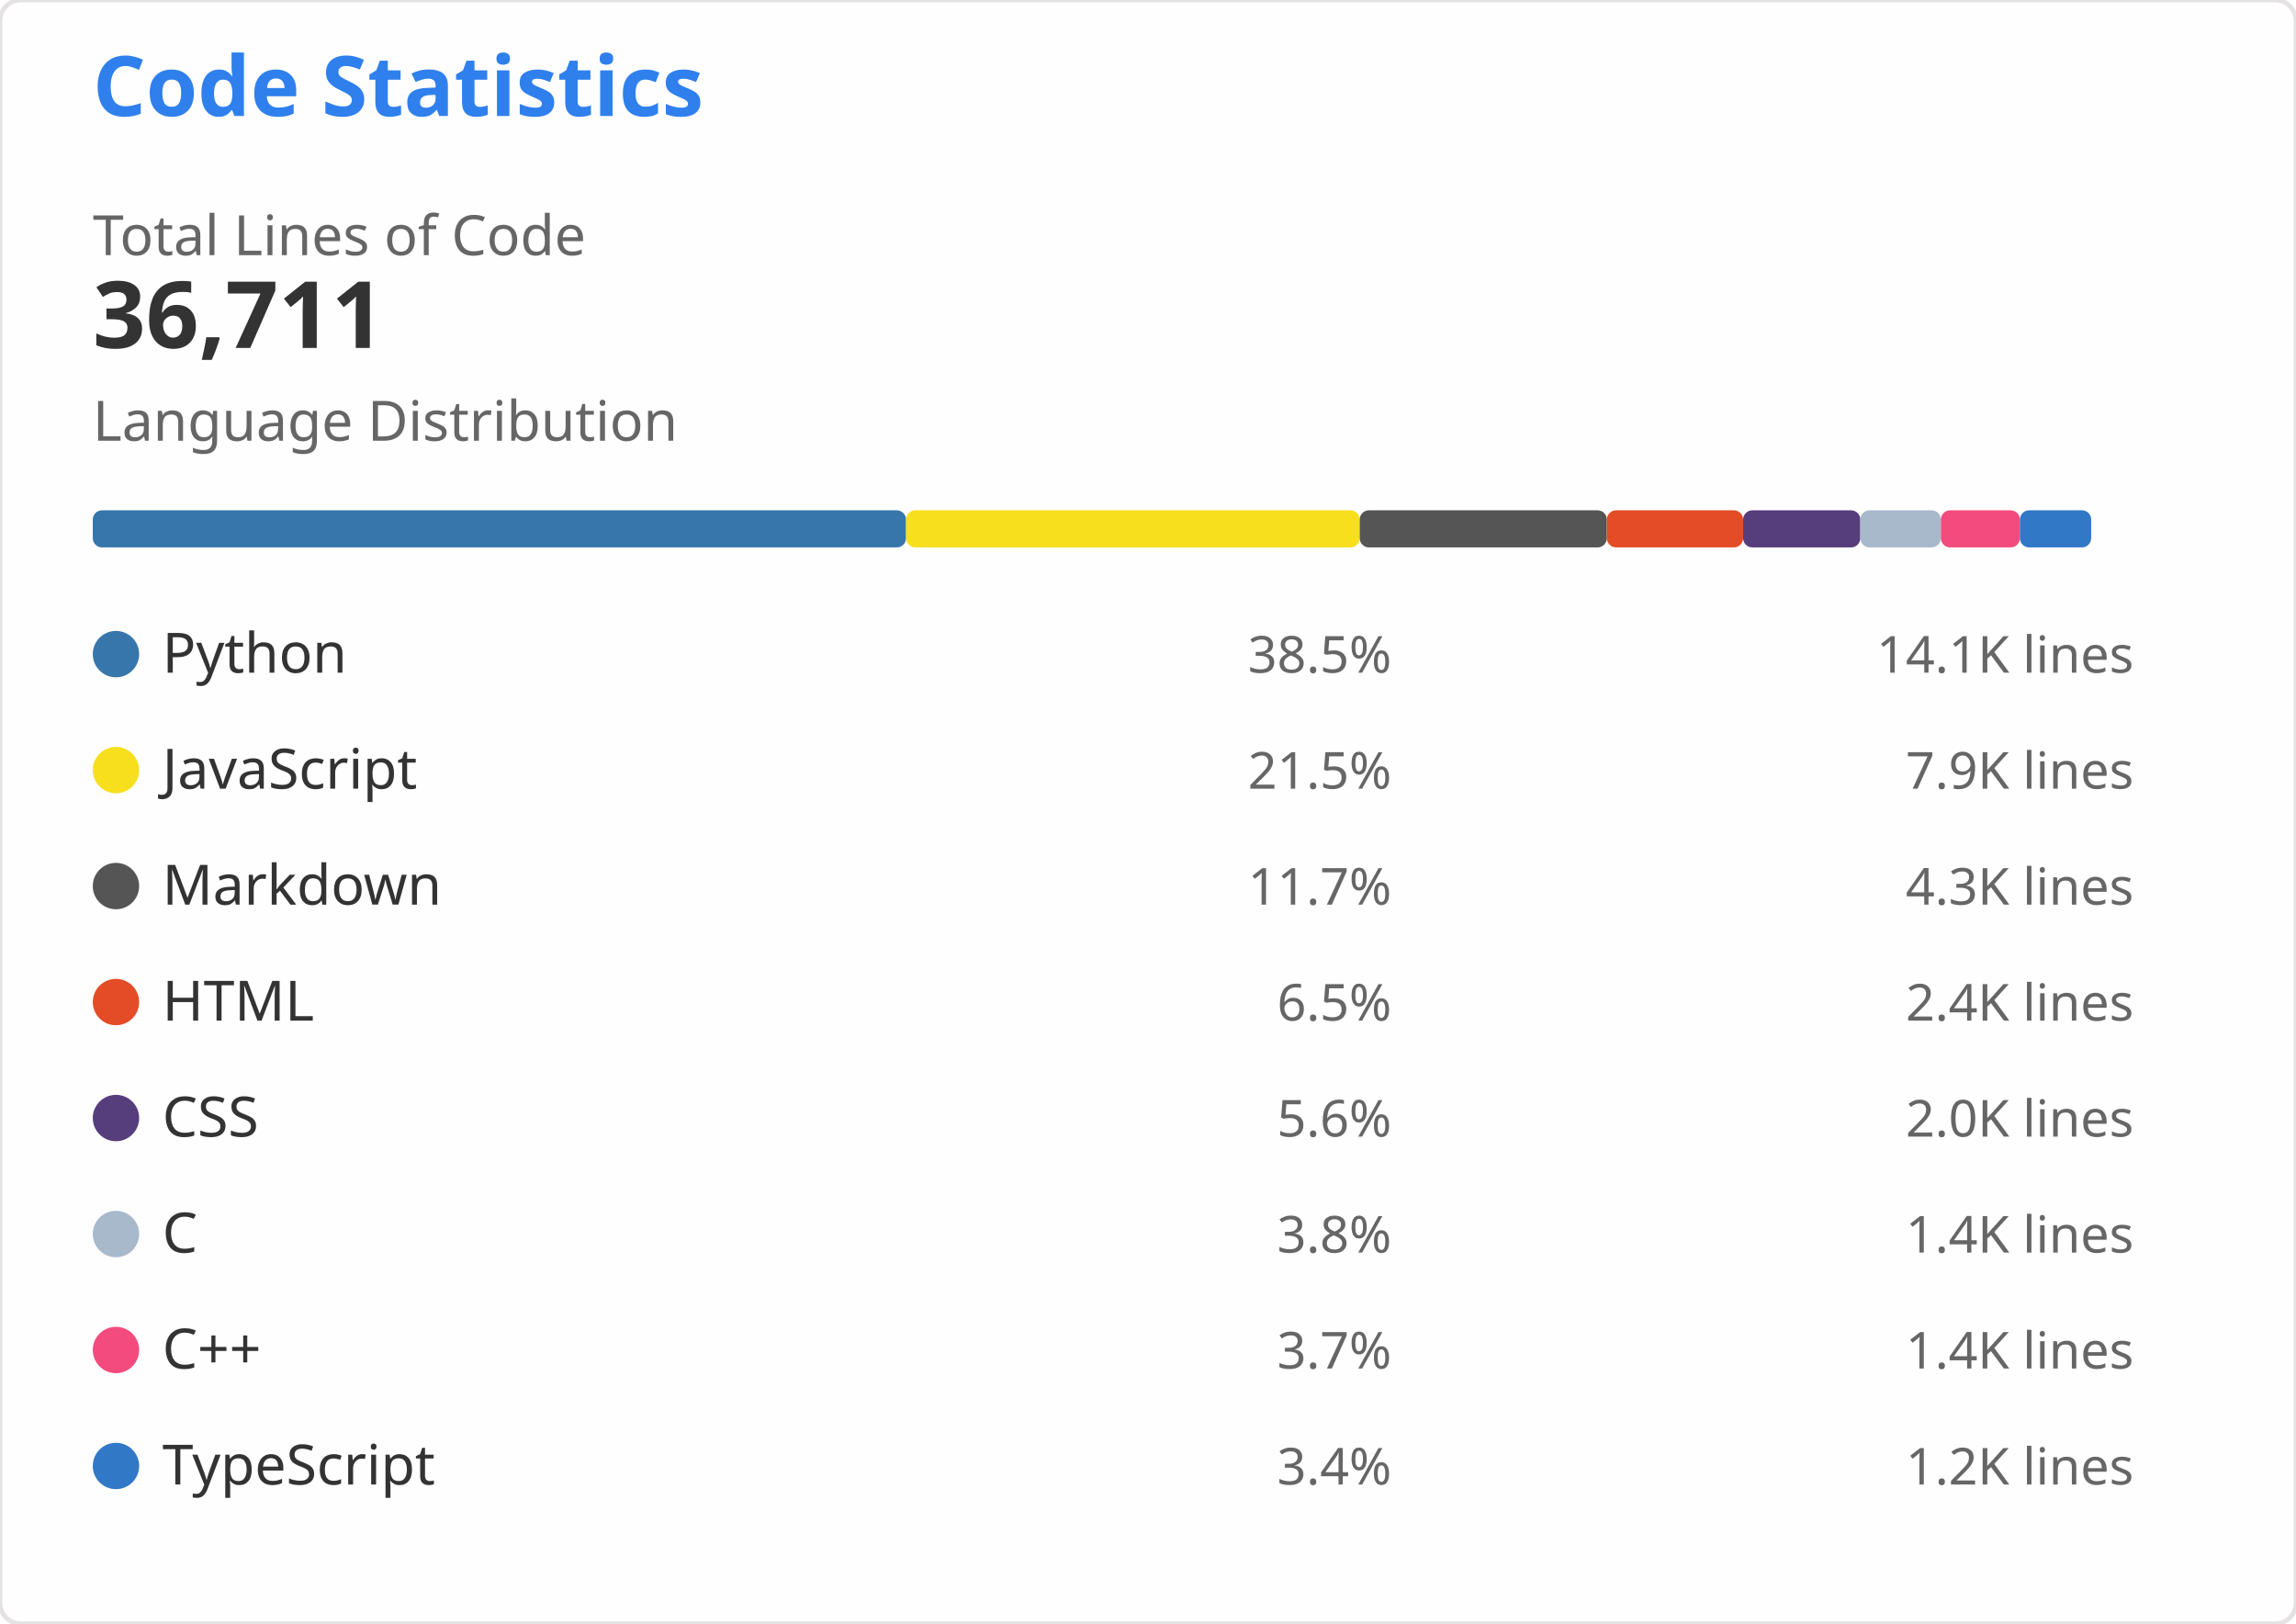
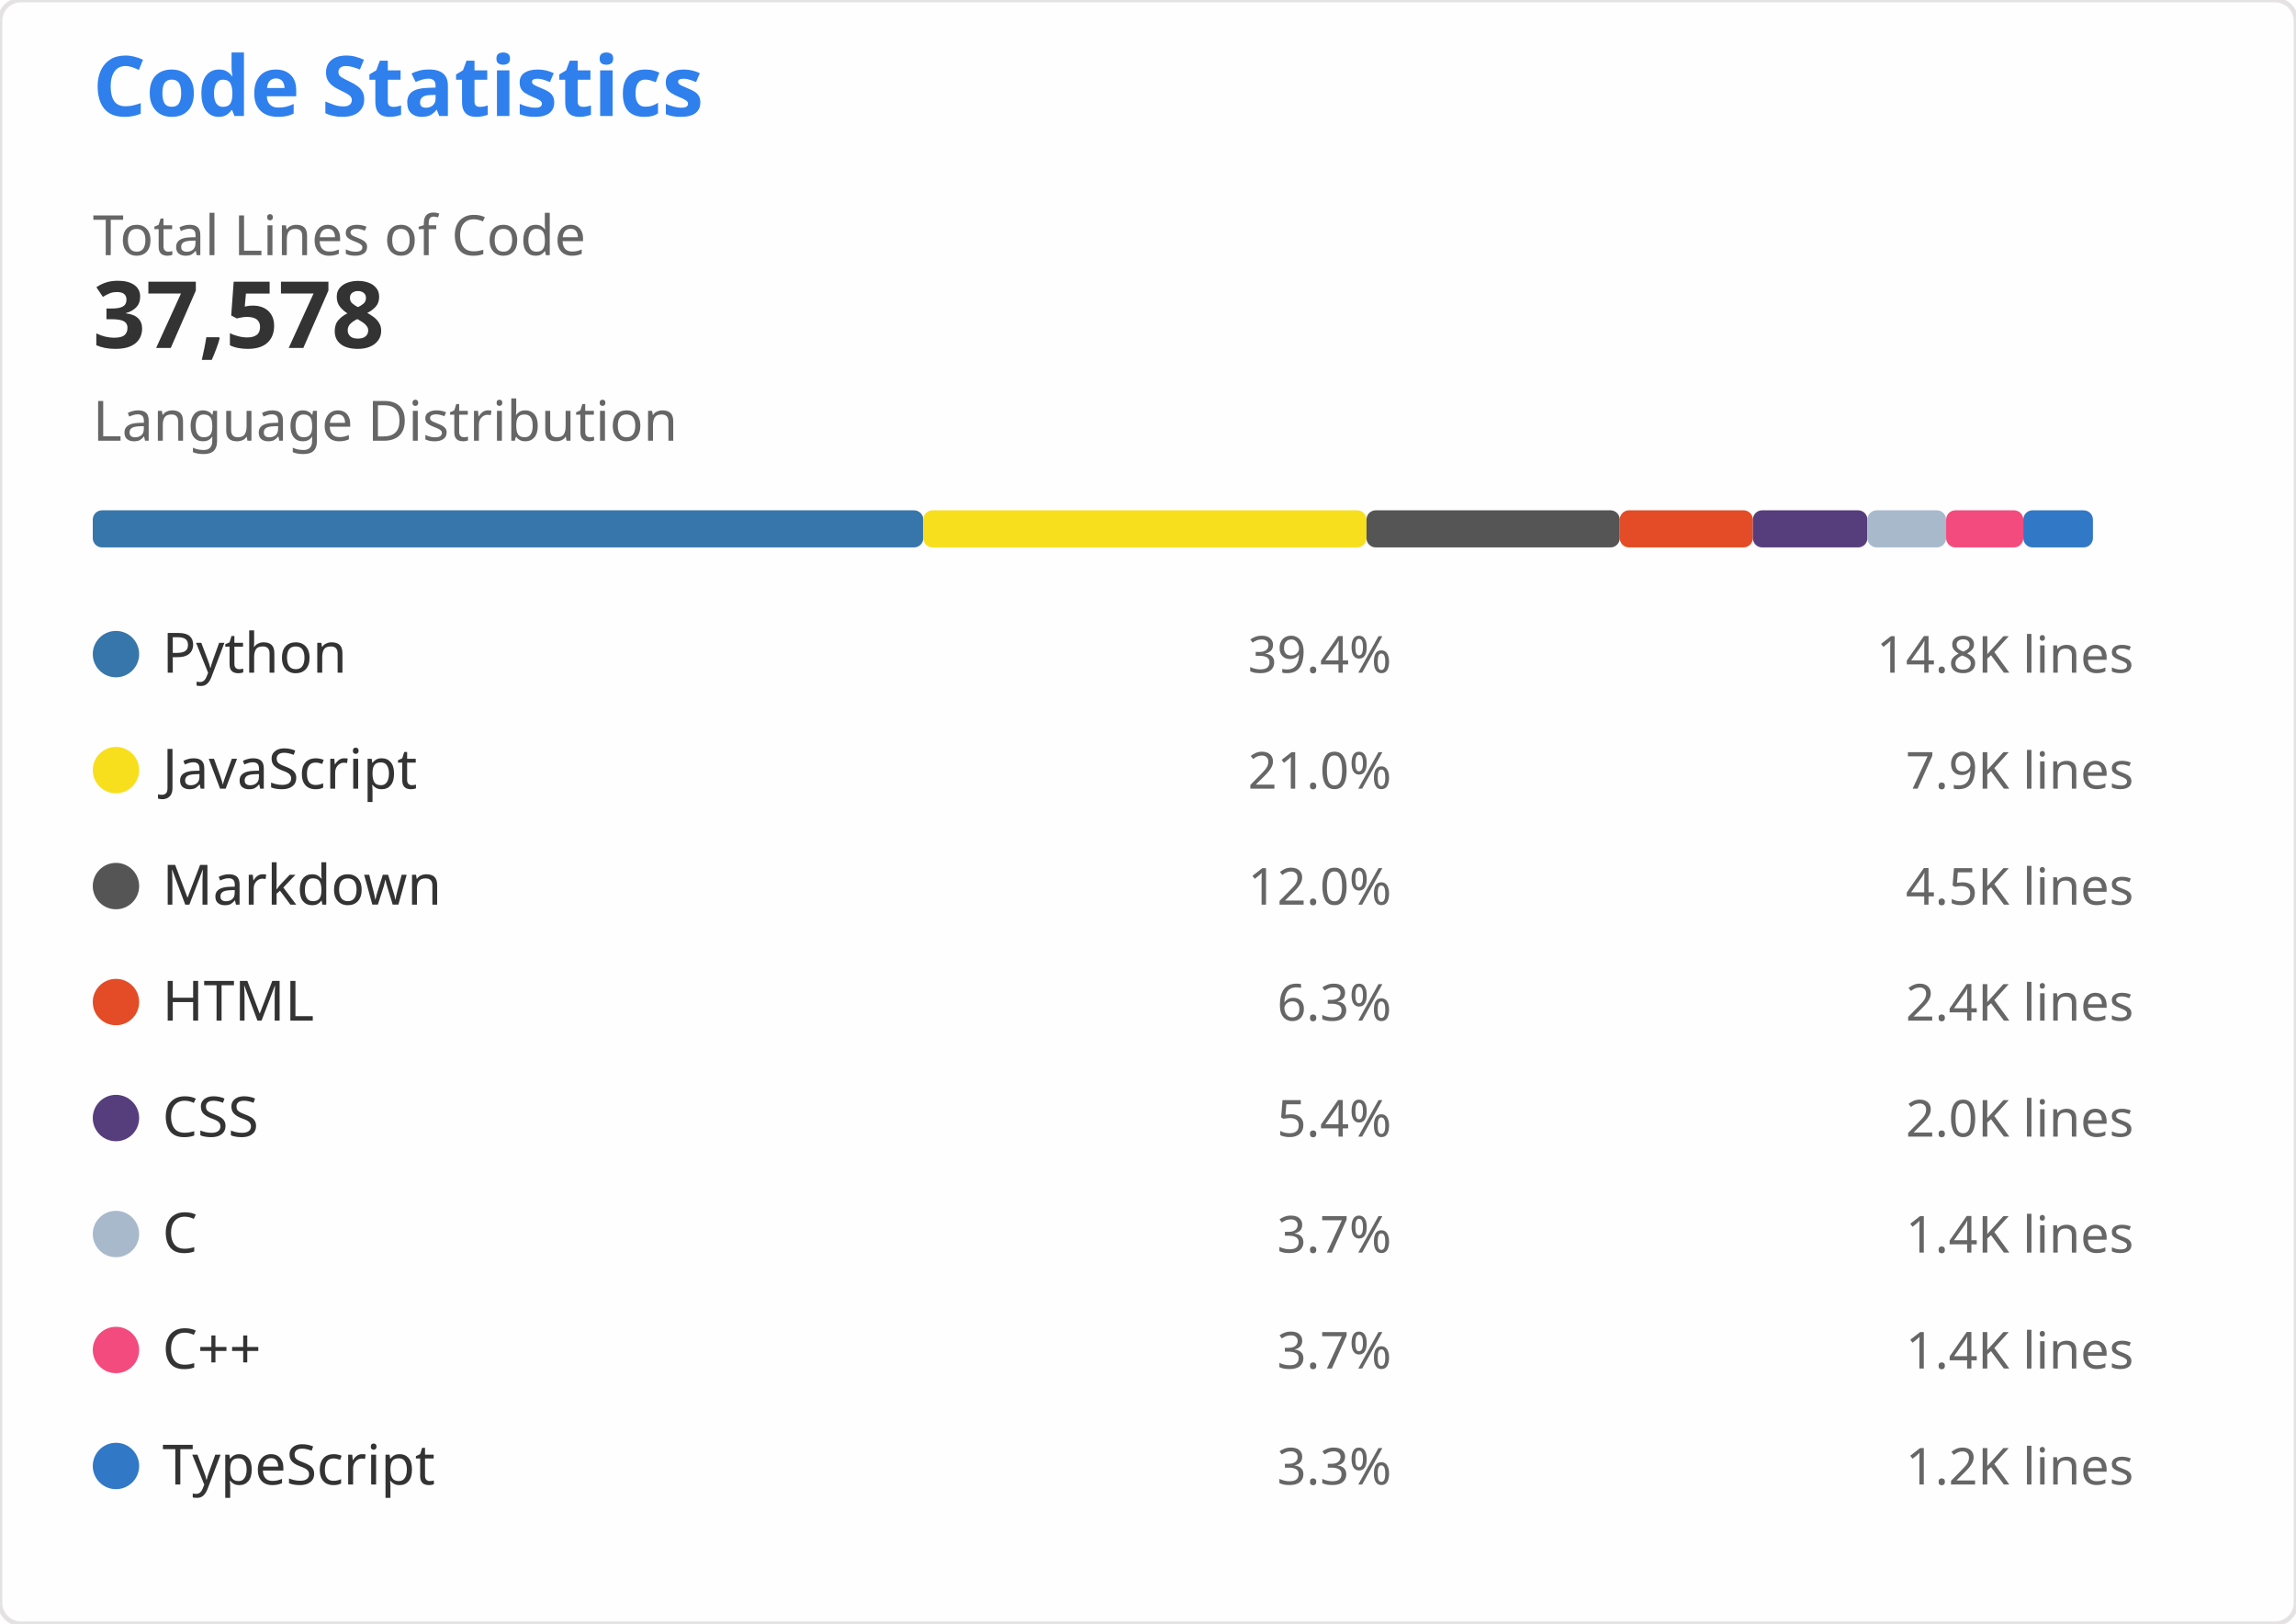
<svg xmlns="http://www.w3.org/2000/svg" width="495" height="350" viewBox="0 0 495 350" role="img" aria-labelledby="descId">
  <style>
    .header { font: 600 18px 'Segoe UI', Ubuntu, Sans-Serif; fill: #2f80ed }
    .stat-value { font: 600 20px 'Segoe UI', Ubuntu, Sans-Serif; fill: #333 }
    .stat-label { font: 400 12px 'Segoe UI', Ubuntu, Sans-Serif; fill: #666 }
    .lang-name { font: 400 12px 'Segoe UI', Ubuntu, Sans-Serif; fill: #333 }
    .lang-percent { font: 400 11px 'Segoe UI', Ubuntu, Sans-Serif; fill: #666 }
    .lang-lines { font: 400 11px 'Segoe UI', Ubuntu, monospace; fill: #666 }
  </style>
  <rect width="495" height="350" fill="#fffefe" rx="4.5" stroke="#e4e2e2" stroke-width="1" />
  <g transform="translate(20, 25)">
    <text x="0" y="0" class="header">Code Statistics</text>
    <g transform="translate(0, 30)">
      <text x="0" y="0" class="stat-label">Total Lines of Code</text>
-       <text x="0" y="20" class="stat-value">36,711</text>
+       <text x="0" y="20" class="stat-value">37,578</text>
    </g>
    <g transform="translate(0, 70)">
      <text x="0" y="0" class="stat-label">Language Distribution</text>
      <g transform="translate(0, 15)">
-         <rect x="0" y="0" width="175.339" height="8" fill="#3776AB" rx="2" />
-         <rect x="175.339" y="0" width="97.802" height="8" fill="#F7DF1E" rx="2" />
-         <rect x="273.141" y="0" width="53.282" height="8" fill="#555555" rx="2" />
-         <rect x="326.424" y="0" width="29.374" height="8" fill="#E34C26" rx="2" />
-         <rect x="355.798" y="0" width="25.272" height="8" fill="#563D7C" rx="2" />
-         <rect x="381.069" y="0" width="17.377" height="8" fill="#A8B9CC" rx="2" />
-         <rect x="398.446" y="0" width="17.03" height="8" fill="#F34B7D" rx="2" />
-         <rect x="415.475" y="0" width="15.369" height="8" fill="#3178C6" rx="2" />
+         <rect x="0" y="0" width="179.055" height="8" fill="#3776AB" rx="2" />
+         <rect x="179.055" y="0" width="95.545" height="8" fill="#F7DF1E" rx="2" />
+         <rect x="274.601" y="0" width="54.608" height="8" fill="#555555" rx="2" />
+         <rect x="329.208" y="0" width="28.696" height="8" fill="#E34C26" rx="2" />
+         <rect x="357.905" y="0" width="24.689" height="8" fill="#563D7C" rx="2" />
+         <rect x="382.593" y="0" width="16.976" height="8" fill="#A8B9CC" rx="2" />
+         <rect x="399.569" y="0" width="16.637" height="8" fill="#F34B7D" rx="2" />
+         <rect x="416.205" y="0" width="15.014" height="8" fill="#3178C6" rx="2" />
      </g>
    </g>
    <g transform="translate(0, 110)">
      <g transform="translate(0, 0)">
        <circle cx="5" cy="6" r="5" fill="#3776AB" />
        <text x="15" y="10" class="lang-name">Python</text>
-         <text x="280" y="10" class="lang-percent" text-anchor="end">38.5%</text>
-         <text x="440" y="10" class="lang-lines" text-anchor="end">14.1K lines</text>
+         <text x="280" y="10" class="lang-percent" text-anchor="end">39.4%</text>
+         <text x="440" y="10" class="lang-lines" text-anchor="end">14.8K lines</text>
      </g>
      <g transform="translate(0, 25)">
        <circle cx="5" cy="6" r="5" fill="#F7DF1E" />
        <text x="15" y="10" class="lang-name">JavaScript</text>
-         <text x="280" y="10" class="lang-percent" text-anchor="end">21.5%</text>
+         <text x="280" y="10" class="lang-percent" text-anchor="end">21.0%</text>
        <text x="440" y="10" class="lang-lines" text-anchor="end">7.9K lines</text>
      </g>
      <g transform="translate(0, 50)">
        <circle cx="5" cy="6" r="5" fill="#555555" />
        <text x="15" y="10" class="lang-name">Markdown</text>
-         <text x="280" y="10" class="lang-percent" text-anchor="end">11.7%</text>
-         <text x="440" y="10" class="lang-lines" text-anchor="end">4.3K lines</text>
+         <text x="280" y="10" class="lang-percent" text-anchor="end">12.0%</text>
+         <text x="440" y="10" class="lang-lines" text-anchor="end">4.5K lines</text>
      </g>
      <g transform="translate(0, 75)">
        <circle cx="5" cy="6" r="5" fill="#E34C26" />
        <text x="15" y="10" class="lang-name">HTML</text>
-         <text x="280" y="10" class="lang-percent" text-anchor="end">6.5%</text>
+         <text x="280" y="10" class="lang-percent" text-anchor="end">6.3%</text>
        <text x="440" y="10" class="lang-lines" text-anchor="end">2.4K lines</text>
      </g>
      <g transform="translate(0, 100)">
        <circle cx="5" cy="6" r="5" fill="#563D7C" />
        <text x="15" y="10" class="lang-name">CSS</text>
-         <text x="280" y="10" class="lang-percent" text-anchor="end">5.6%</text>
+         <text x="280" y="10" class="lang-percent" text-anchor="end">5.4%</text>
        <text x="440" y="10" class="lang-lines" text-anchor="end">2.0K lines</text>
      </g>
      <g transform="translate(0, 125)">
        <circle cx="5" cy="6" r="5" fill="#A8B9CC" />
        <text x="15" y="10" class="lang-name">C</text>
-         <text x="280" y="10" class="lang-percent" text-anchor="end">3.8%</text>
+         <text x="280" y="10" class="lang-percent" text-anchor="end">3.7%</text>
        <text x="440" y="10" class="lang-lines" text-anchor="end">1.4K lines</text>
      </g>
      <g transform="translate(0, 150)">
        <circle cx="5" cy="6" r="5" fill="#F34B7D" />
        <text x="15" y="10" class="lang-name">C++</text>
        <text x="280" y="10" class="lang-percent" text-anchor="end">3.7%</text>
        <text x="440" y="10" class="lang-lines" text-anchor="end">1.4K lines</text>
      </g>
      <g transform="translate(0, 175)">
        <circle cx="5" cy="6" r="5" fill="#3178C6" />
        <text x="15" y="10" class="lang-name">TypeScript</text>
-         <text x="280" y="10" class="lang-percent" text-anchor="end">3.4%</text>
+         <text x="280" y="10" class="lang-percent" text-anchor="end">3.3%</text>
        <text x="440" y="10" class="lang-lines" text-anchor="end">1.2K lines</text>
      </g>
    </g>
  </g>
</svg>
